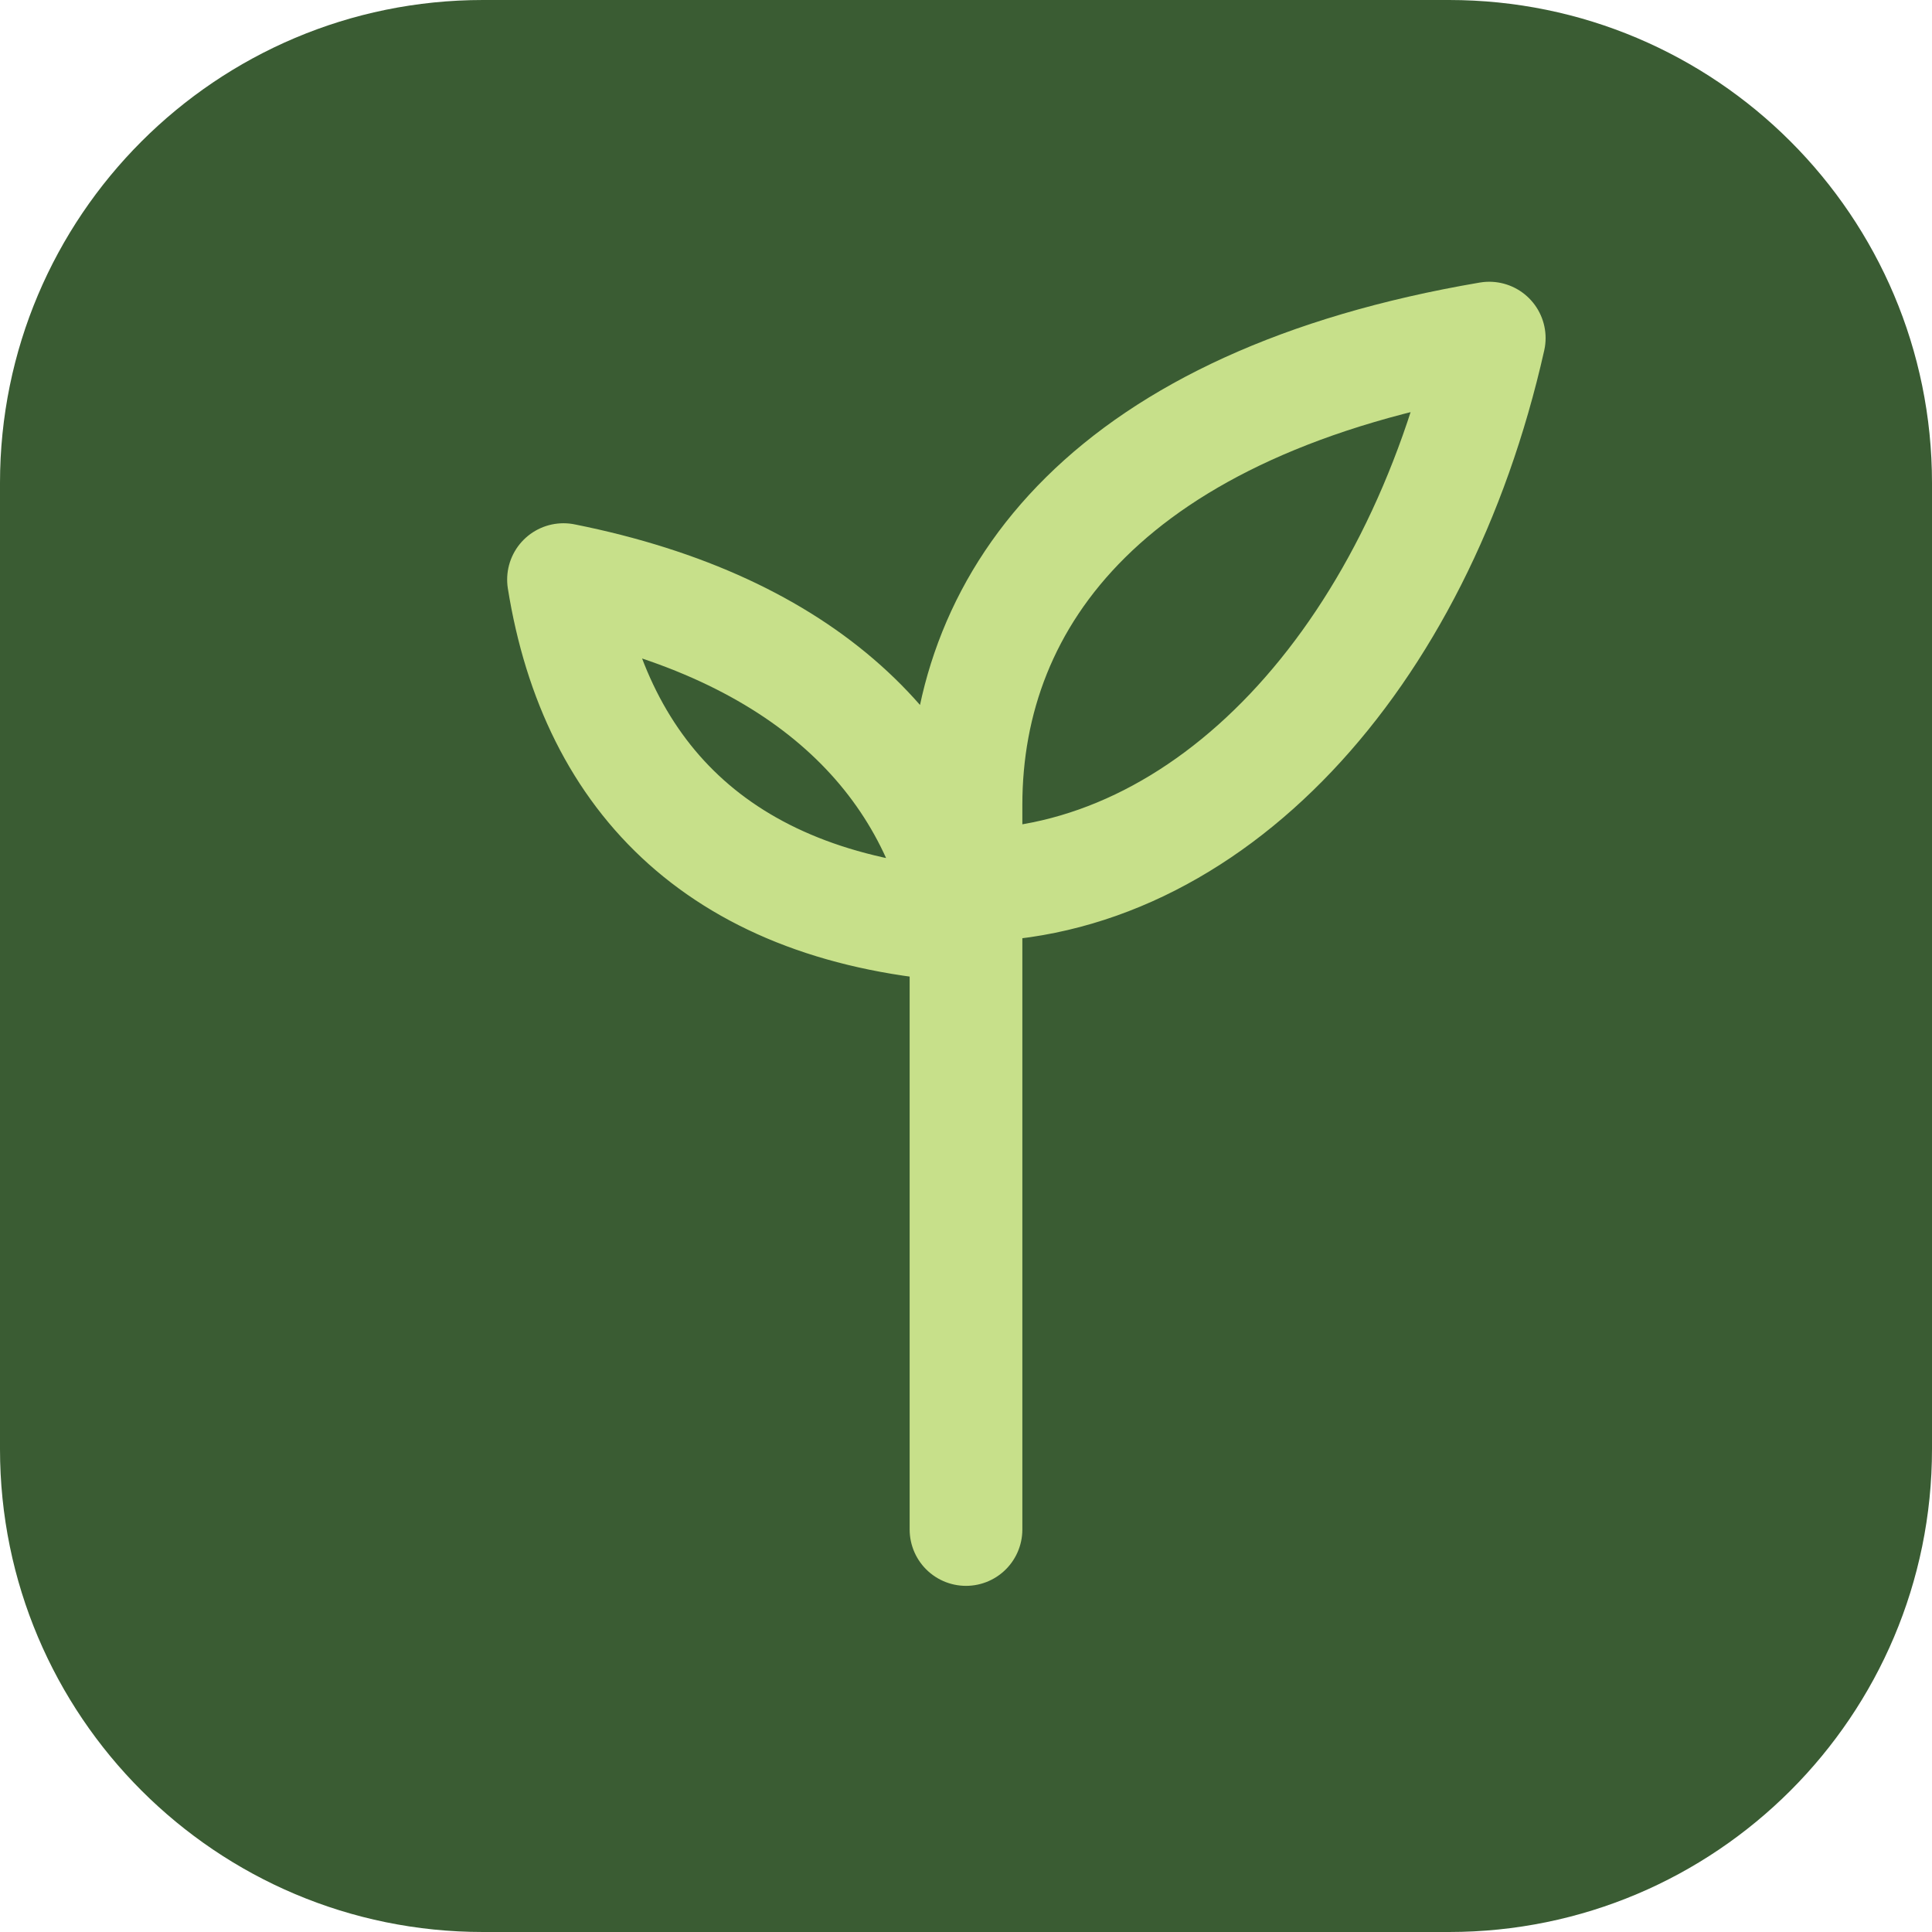
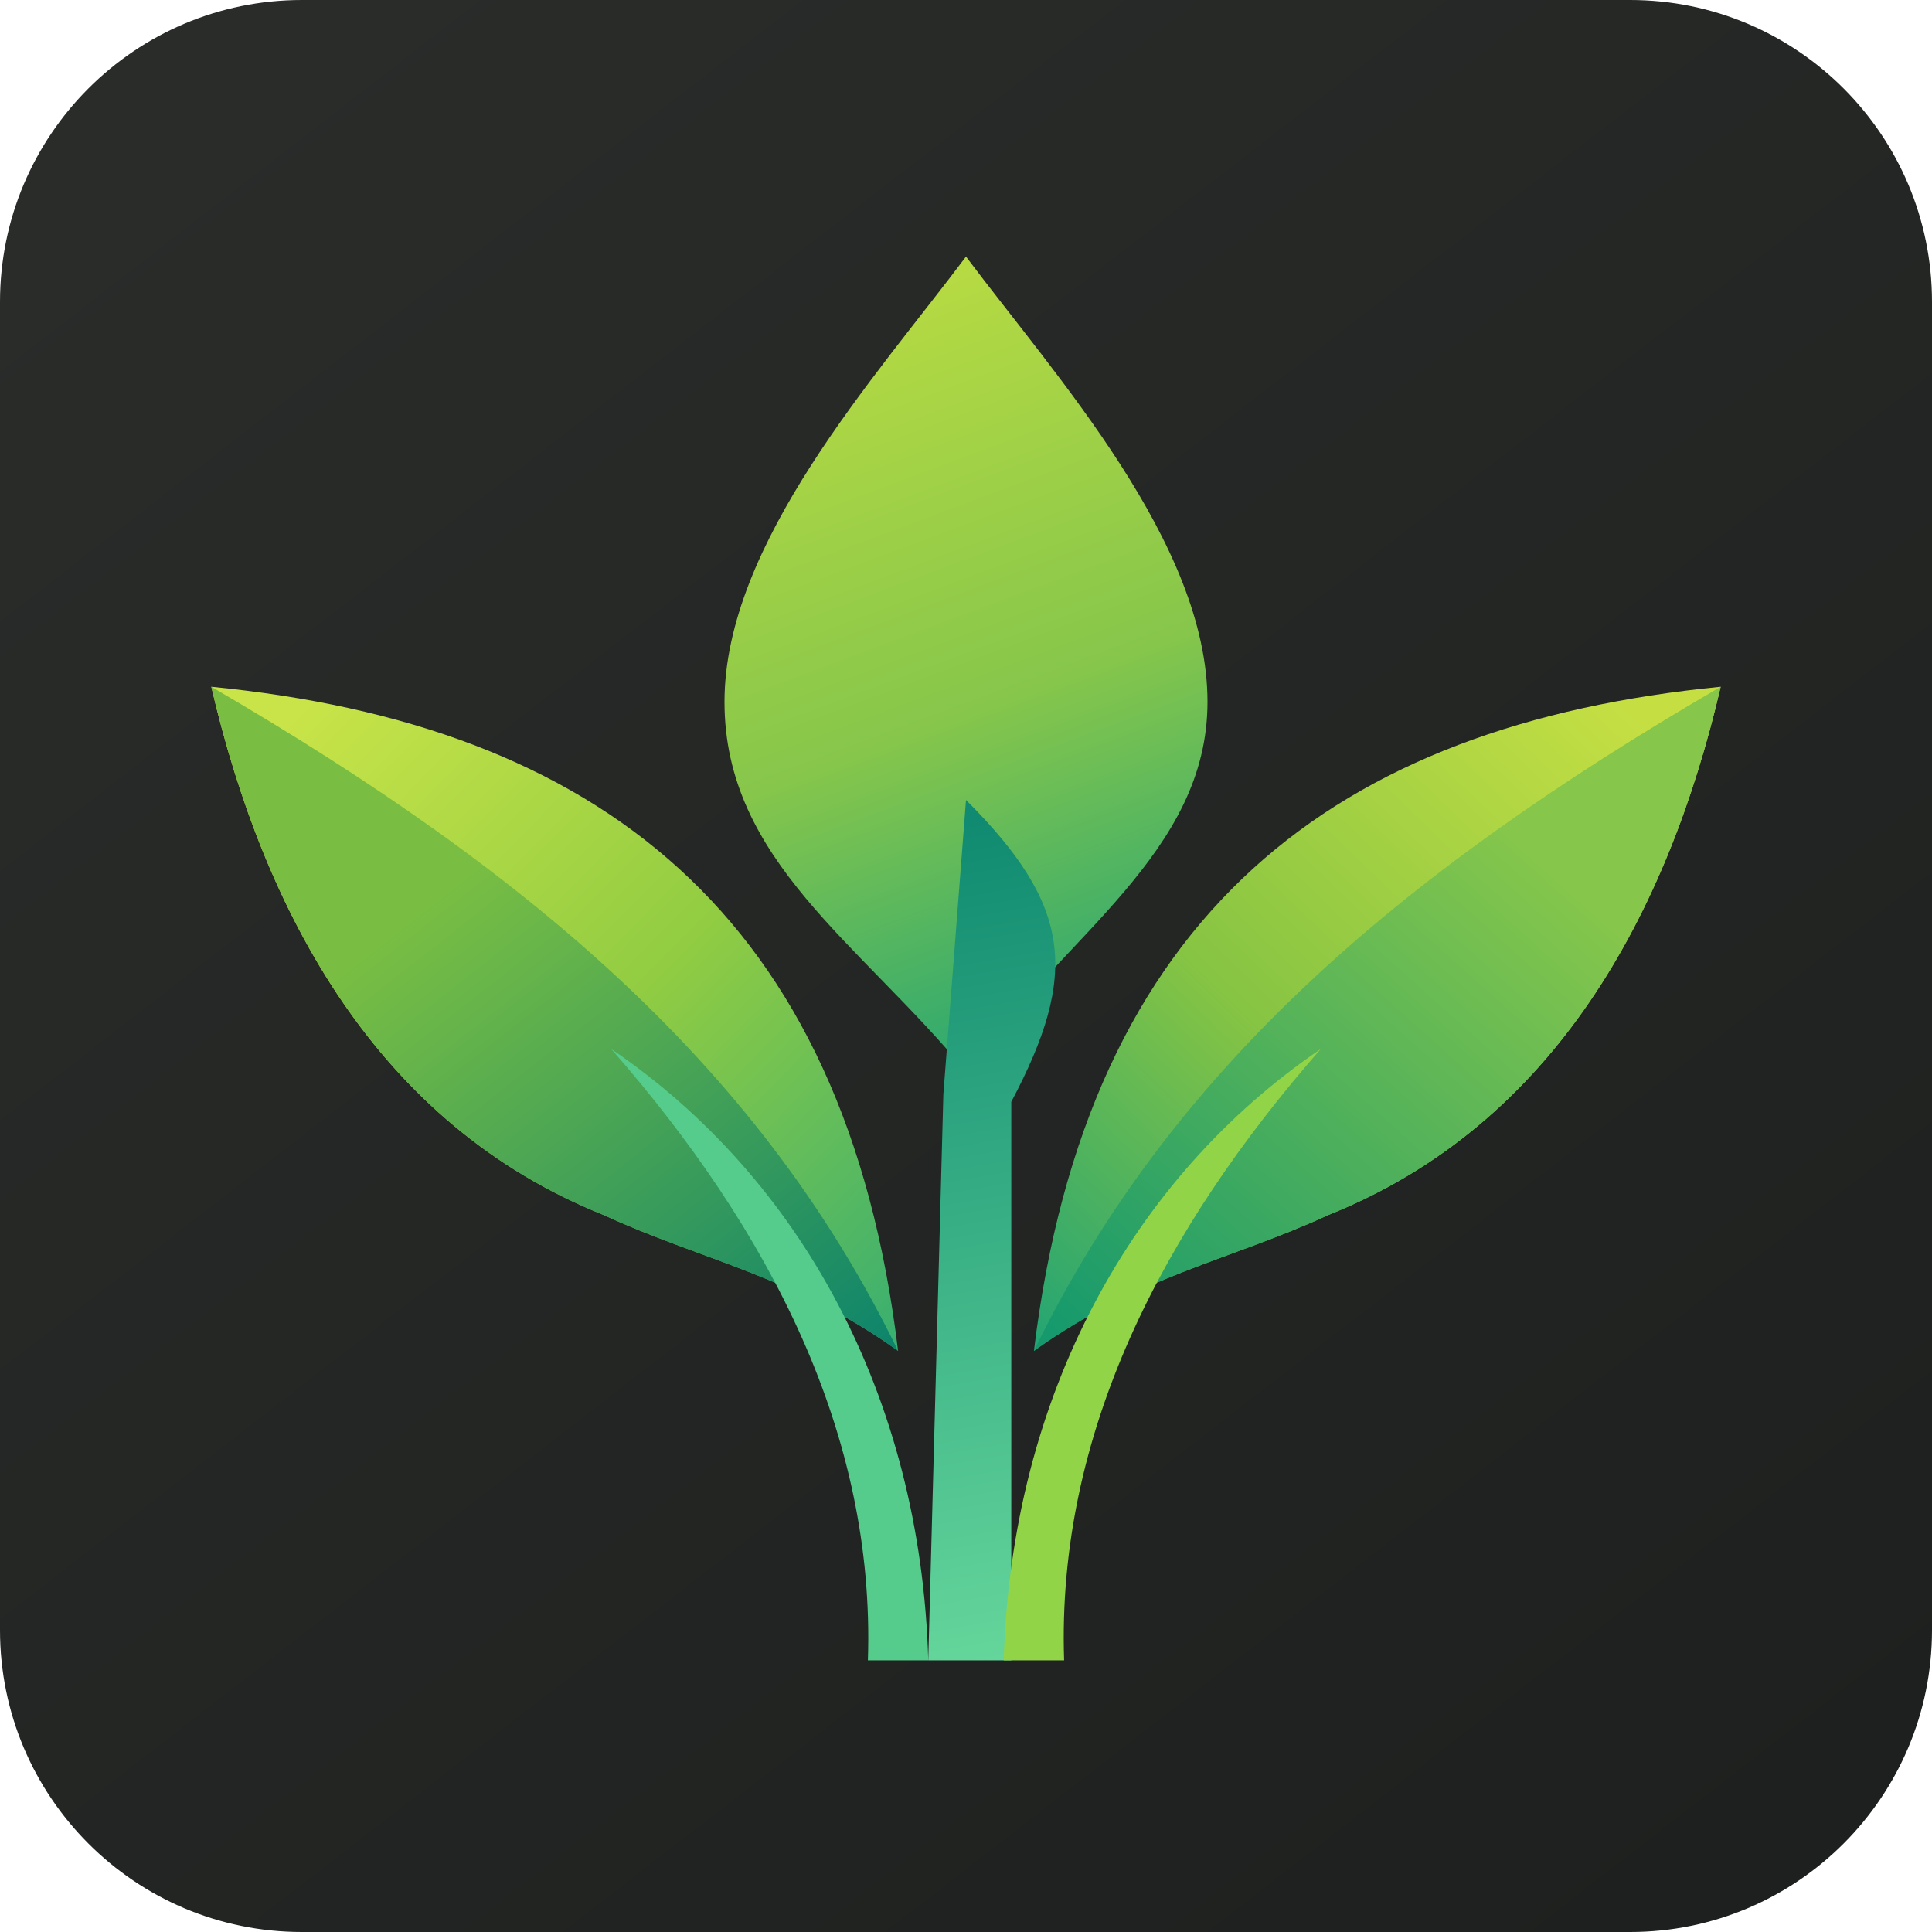
- <svg xmlns="http://www.w3.org/2000/svg" viewBox="0 0 24 24">
-   <rect width="24" height="24" rx="6" fill="#3a5c33" />
-   <path d="M12 19V10c0-2.6 1.8-5 6.5-5.8C17.6 8.2 15 11 12 11m0 .5C11.6 9.4 10 7.8 7 7.2 7.4 9.7 9 11.3 12 11.5" fill="none" stroke="#c7e08a" stroke-width="1.4" stroke-linecap="round" stroke-linejoin="round" />
+ <svg xmlns="http://www.w3.org/2000/svg" width="256" height="256" viewBox="0 0 256 256" fill="none">
+   <defs>
+     <linearGradient id="tile" x1="32" y1="8" x2="224" y2="256" gradientUnits="userSpaceOnUse">
+       <stop stop-color="#292C29" />
+       <stop offset="1" stop-color="#1D201E" />
+     </linearGradient>
+     <linearGradient id="crown" x1="108" y1="40" x2="145" y2="139" gradientUnits="userSpaceOnUse">
+       <stop stop-color="#B8DB42" />
+       <stop offset=".55" stop-color="#86C64B" />
+       <stop offset="1" stop-color="#25A674" />
+     </linearGradient>
+     <linearGradient id="left" x1="35" y1="98" x2="119" y2="181" gradientUnits="userSpaceOnUse">
+       <stop stop-color="#C9E448" />
+       <stop offset=".5" stop-color="#91CC42" />
+       <stop offset="1" stop-color="#36AE72" />
+     </linearGradient>
+     <linearGradient id="leftFold" x1="60" y1="117" x2="115" y2="187" gradientUnits="userSpaceOnUse">
+       <stop stop-color="#79BE43" />
+       <stop offset="1" stop-color="#07816D" />
+     </linearGradient>
+     <linearGradient id="right" x1="220" y1="98" x2="139" y2="182" gradientUnits="userSpaceOnUse">
+       <stop stop-color="#C5DF43" />
+       <stop offset=".55" stop-color="#86C443" />
+       <stop offset="1" stop-color="#21A475" />
+     </linearGradient>
+     <linearGradient id="rightFold" x1="207" y1="117" x2="147" y2="184" gradientUnits="userSpaceOnUse">
+       <stop stop-color="#85C64B" />
+       <stop offset="1" stop-color="#15996D" />
+     </linearGradient>
+     <linearGradient id="stem" x1="117" y1="111" x2="136" y2="220" gradientUnits="userSpaceOnUse">
+       <stop stop-color="#108B71" />
+       <stop offset="1" stop-color="#65D69B" />
+     </linearGradient>
+   </defs>
+   <rect width="256" height="256" rx="40" fill="url(#tile)" />
+   <path d="M128 34C116 50 96 72 96 93C96 114 114 125 128 142C141 124 160 113 160 93C160 72 140 50 128 34Z" fill="url(#crown)" />
+   <path d="M128 106C142 120 143 129 134 146L134 220H123L125 145Z" fill="url(#stem)" />
+   <path d="M28 91C79 96 112 121 119 179C105 169 93 167 80 161C50 149 35 121 28 91Z" fill="url(#left)" />
+   <path d="M28 91C71 116 101 142 119 179C105 169 93 167 80 161C50 149 35 121 28 91Z" fill="url(#leftFold)" />
+   <path d="M228 91C177 96 144 121 137 179C151 169 163 167 176 161C206 149 221 121 228 91Z" fill="url(#right)" />
+   <path d="M228 91C185 116 155 142 137 179C151 169 163 167 176 161C206 149 221 121 228 91Z" fill="url(#rightFold)" />
+   <path d="M81 139C106 156 122 185 123 220H115C116 190 102 163 81 139Z" fill="#55CC8C" />
+   <path d="M175 139C150 156 134 185 133 220H141C140 190 154 163 175 139Z" fill="#92D448" />
</svg>
